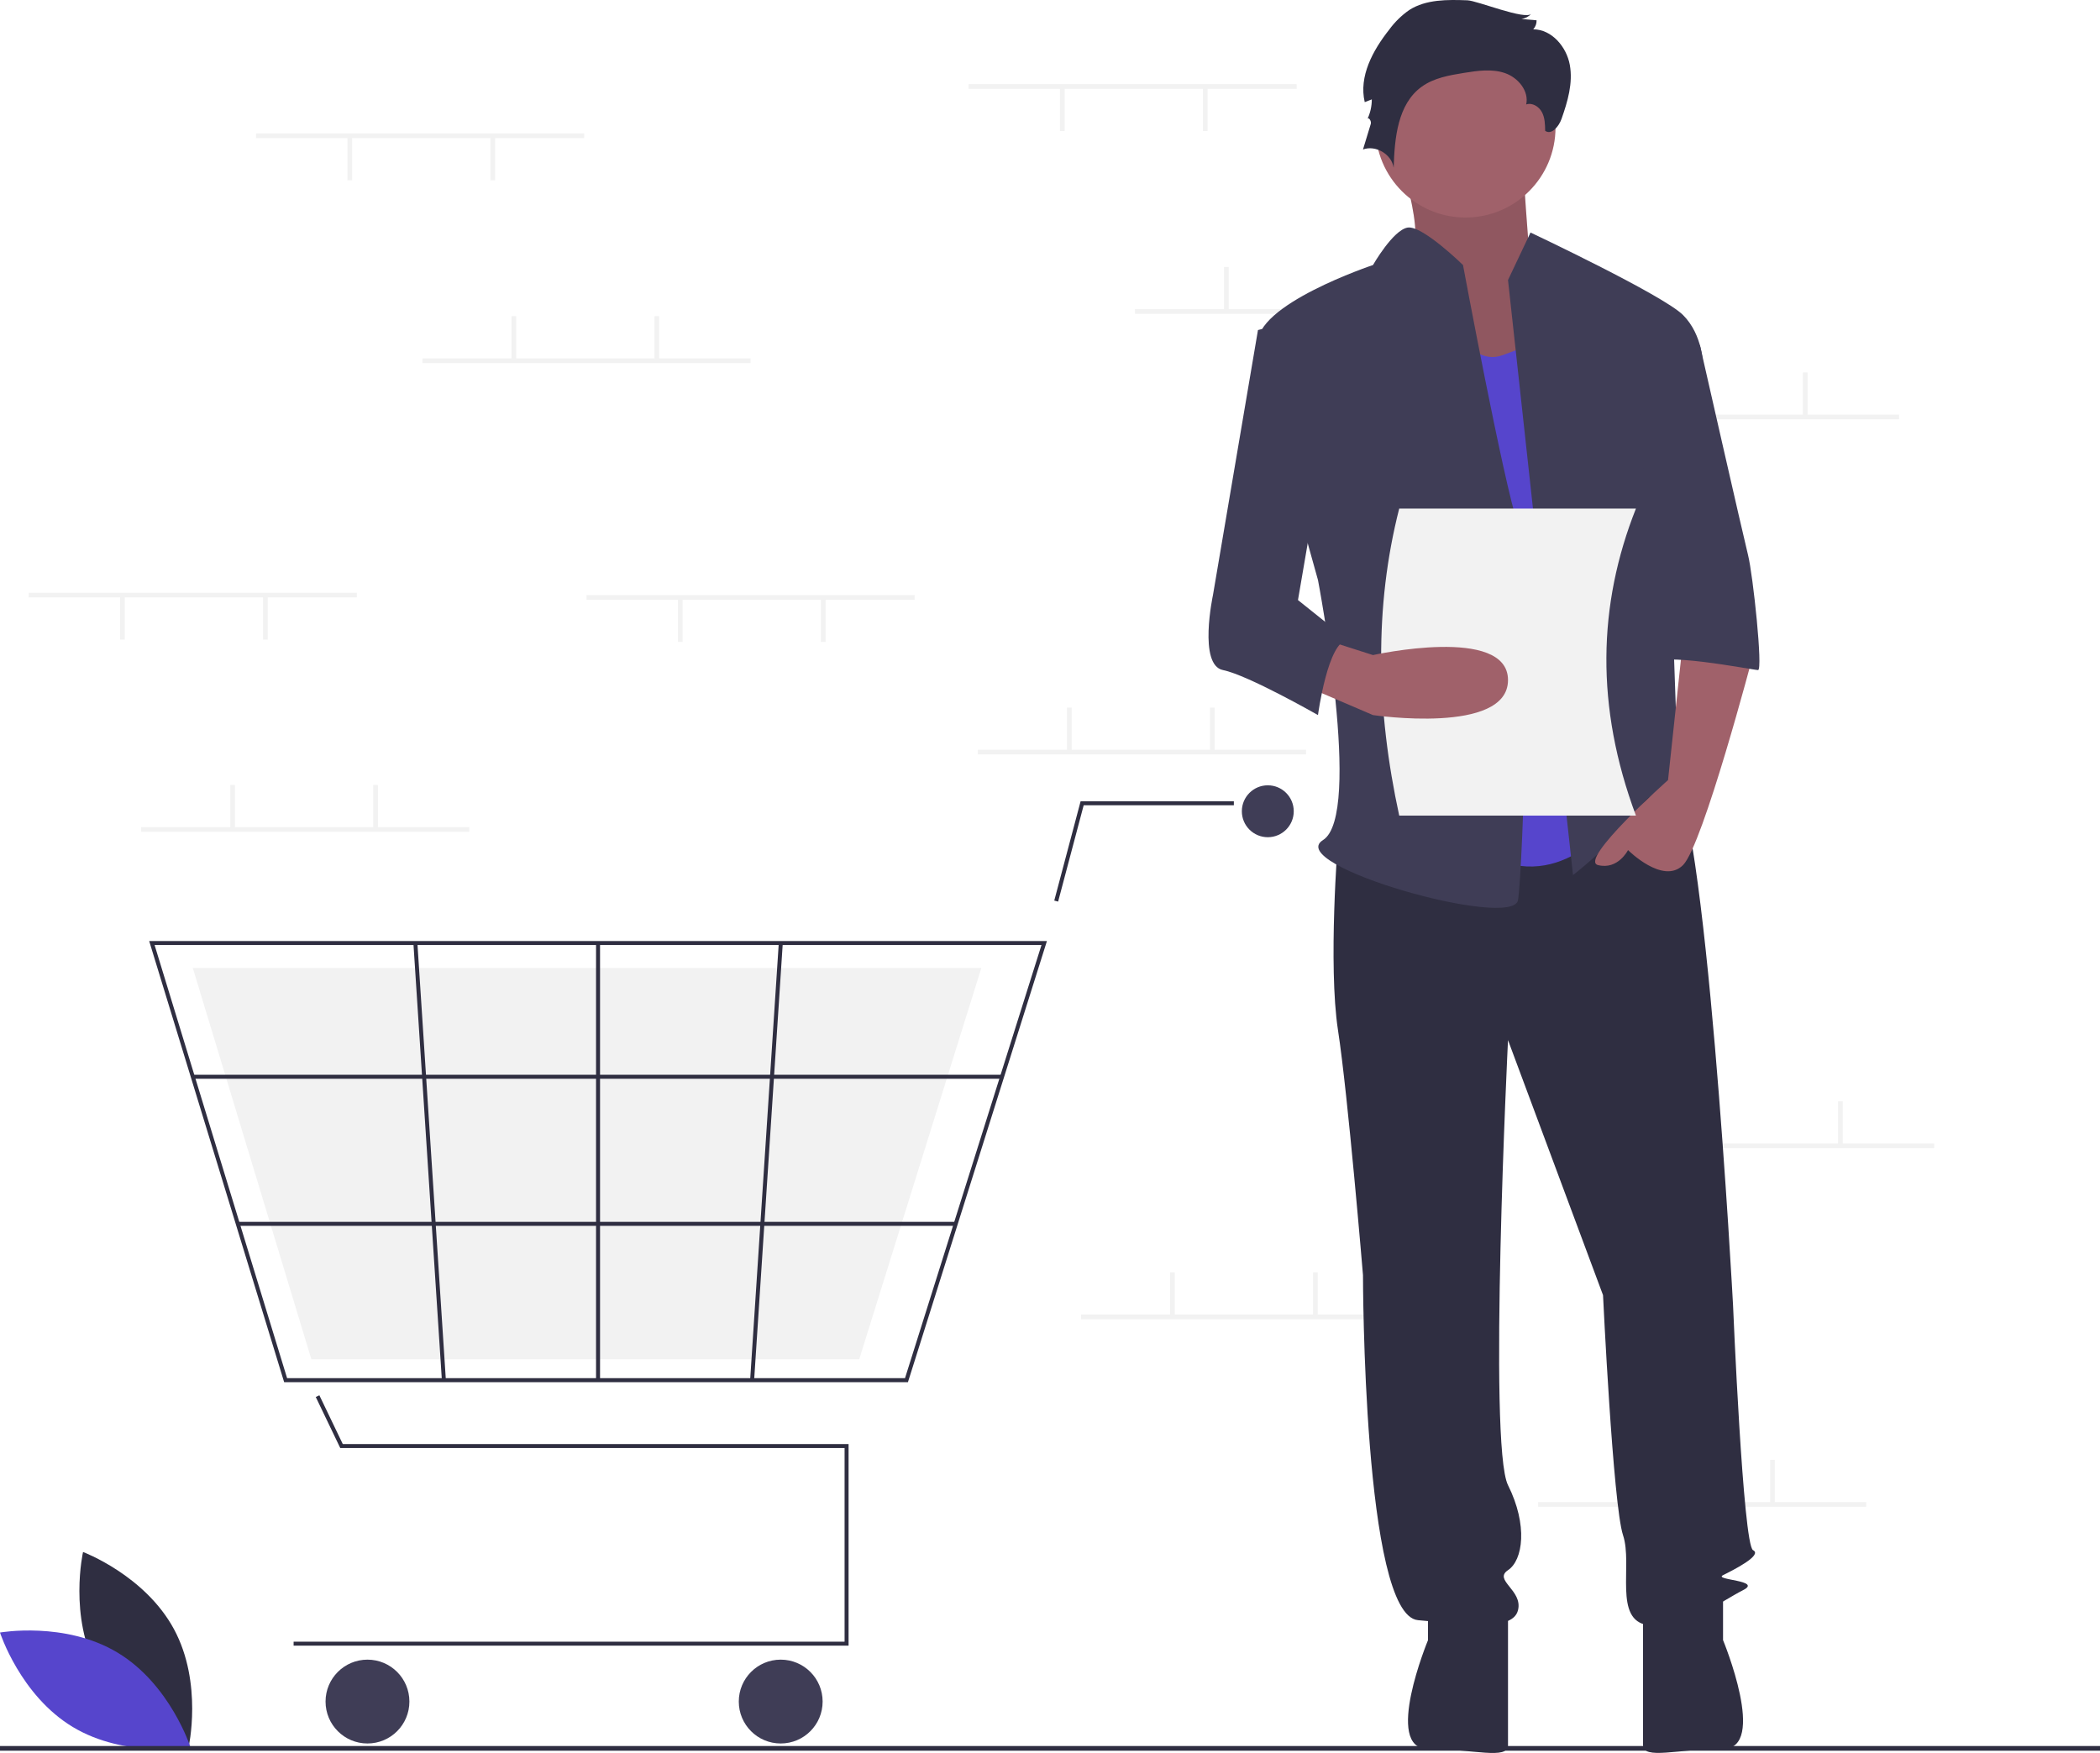
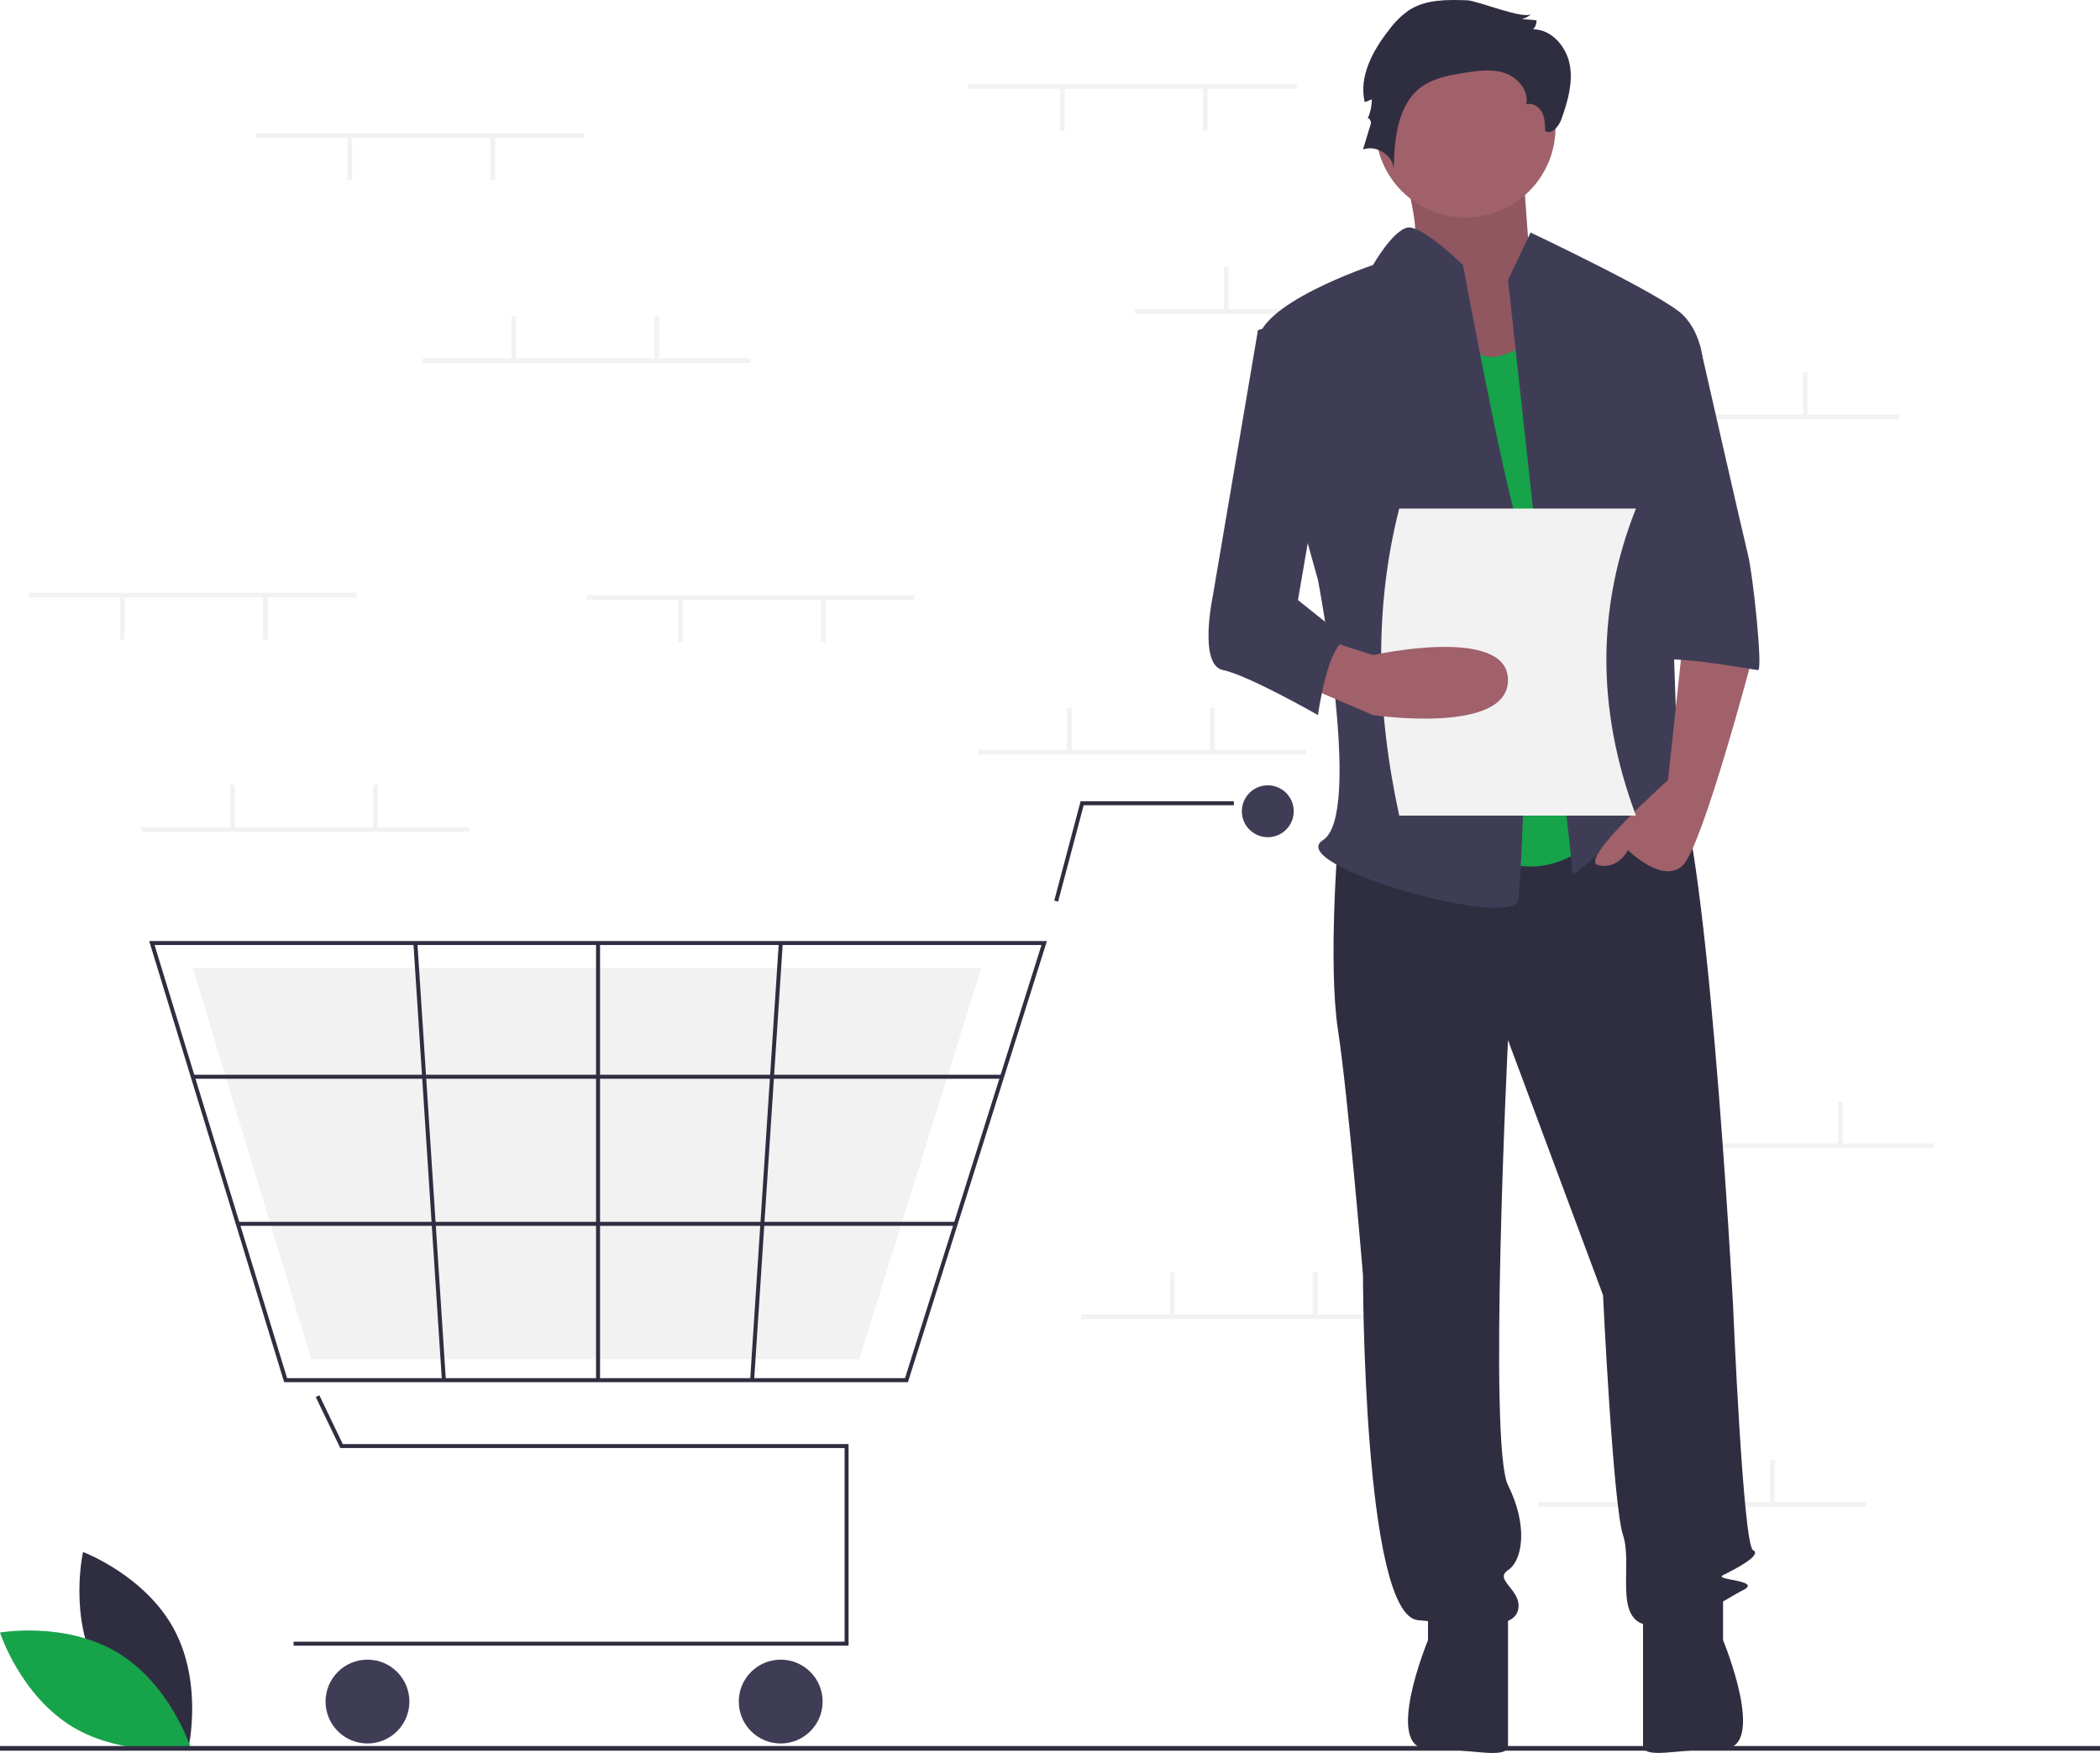
<svg xmlns="http://www.w3.org/2000/svg" width="896" height="747.971" viewBox="0 0 896 747.971" role="img" artist="Katerina Limpitsouni" source="https://undraw.co/">
  <path d="M193.634,788.752c12.428,23.049,38.806,32.944,38.806,32.944s6.227-27.475-6.201-50.524-38.806-32.944-38.806-32.944S181.206,765.703,193.634,788.752Z" transform="translate(-152 -76.01429)" fill="#2f2e41" />
-   <path d="M202.177,781.169c22.438,13.5,31.08,40.314,31.08,40.314s-27.738,4.927-50.177-8.573S152,772.596,152,772.596,179.738,767.67,202.177,781.169Z" transform="translate(-152 -76.01429)" fill="#5645cc" />
+   <path d="M202.177,781.169c22.438,13.5,31.08,40.314,31.08,40.314s-27.738,4.927-50.177-8.573S152,772.596,152,772.596,179.738,767.67,202.177,781.169Z" transform="translate(-152 -76.01429)" fill="#16a34a" />
  <rect x="413.248" y="35.908" width="140" height="2" fill="#f2f2f2" />
  <rect x="513.249" y="37.408" width="2" height="18.5" fill="#f2f2f2" />
  <rect x="452.248" y="37.408" width="2" height="18.5" fill="#f2f2f2" />
  <rect x="484.248" y="131.908" width="140" height="2" fill="#f2f2f2" />
  <rect x="522.249" y="113.908" width="2" height="18.5" fill="#f2f2f2" />
  <rect x="583.249" y="113.908" width="2" height="18.5" fill="#f2f2f2" />
  <rect x="670.249" y="176.908" width="140" height="2" fill="#f2f2f2" />
  <rect x="708.249" y="158.908" width="2" height="18.5" fill="#f2f2f2" />
  <rect x="769.249" y="158.908" width="2" height="18.5" fill="#f2f2f2" />
  <rect x="656.249" y="640.908" width="140" height="2" fill="#f2f2f2" />
  <rect x="694.249" y="622.908" width="2" height="18.5" fill="#f2f2f2" />
  <rect x="755.249" y="622.908" width="2" height="18.5" fill="#f2f2f2" />
  <rect x="417.248" y="319.908" width="140" height="2" fill="#f2f2f2" />
  <rect x="455.248" y="301.908" width="2" height="18.5" fill="#f2f2f2" />
  <rect x="516.249" y="301.908" width="2" height="18.5" fill="#f2f2f2" />
  <rect x="461.248" y="560.908" width="140" height="2" fill="#f2f2f2" />
  <rect x="499.248" y="542.908" width="2" height="18.5" fill="#f2f2f2" />
  <rect x="560.249" y="542.908" width="2" height="18.5" fill="#f2f2f2" />
  <rect x="685.249" y="487.908" width="140" height="2" fill="#f2f2f2" />
  <rect x="723.249" y="469.908" width="2" height="18.5" fill="#f2f2f2" />
  <rect x="784.249" y="469.908" width="2" height="18.5" fill="#f2f2f2" />
  <polygon points="362.06 702.184 125.274 702.184 125.274 700.481 360.356 700.481 360.356 617.861 145.18 617.861 134.727 596.084 136.263 595.347 146.252 616.157 362.06 616.157 362.06 702.184" fill="#2f2e41" />
  <circle cx="156.789" cy="726.033" r="17.887" fill="#3f3d56" />
  <circle cx="333.101" cy="726.033" r="17.887" fill="#3f3d56" />
  <circle cx="540.927" cy="346.153" r="11.073" fill="#3f3d56" />
  <path d="M539.385,665.767H273.237L215.648,477.531H598.693l-.349,1.108Zm-264.889-1.704H538.136l58.234-184.83H217.951Z" transform="translate(-152 -76.01429)" fill="#2f2e41" />
  <polygon points="366.61 579.958 132.842 579.958 82.26 413.015 418.701 413.015 418.395 413.998 366.61 579.958" fill="#f2f2f2" />
  <polygon points="451.465 384.7 449.818 384.263 461.059 341.894 526.448 341.894 526.448 343.598 462.37 343.598 451.465 384.7" fill="#2f2e41" />
  <rect x="82.258" y="458.584" width="345.293" height="1.704" fill="#2f2e41" />
  <rect x="101.459" y="521.344" width="306.319" height="1.704" fill="#2f2e41" />
  <rect x="254.314" y="402.368" width="1.704" height="186.533" fill="#2f2e41" />
  <rect x="385.557" y="570.797" width="186.929" height="1.704" transform="translate(-274.7392 936.235) rotate(-86.24919)" fill="#2f2e41" />
  <rect x="334.457" y="478.185" width="1.704" height="186.929" transform="translate(-188.4687 -52.99638) rotate(-3.729)" fill="#2f2e41" />
  <rect y="745" width="896" height="2" fill="#2f2e41" />
  <path d="M747.411,137.89s14.618,41.606,5.622,48.007S783.394,244.573,783.394,244.573l47.229-12.802-25.863-43.74s-3.373-43.74-3.373-50.141S747.411,137.89,747.411,137.89Z" transform="translate(-152 -76.01429)" fill="#a0616a" />
  <path d="M747.411,137.89s14.618,41.606,5.622,48.007S783.394,244.573,783.394,244.573l47.229-12.802-25.863-43.74s-3.373-43.74-3.373-50.141S747.411,137.89,747.411,137.89Z" transform="translate(-152 -76.01429)" opacity="0.1" />
  <path d="M722.874,434.468s-4.267,53.341,0,81.079,10.668,104.549,10.668,104.549,0,145.089,23.47,147.222,40.539,4.267,42.673-4.267-10.668-12.802-4.267-17.069,8.535-19.203,0-36.272,0-189.895,0-189.895l40.539,108.816s4.267,89.614,8.535,102.415-4.267,36.272,10.668,38.406,32.005-10.668,40.539-14.936-12.802-4.267-8.535-6.401,17.069-8.535,12.802-10.668-8.535-104.549-8.535-104.549S879.697,414.199,864.762,405.664s-24.537,6.166-24.537,6.166Z" transform="translate(-152 -76.01429)" fill="#2f2e41" />
  <path d="M761.279,758.784v17.069s-19.203,46.399,0,46.399,34.138,4.808,34.138-1.593V763.051Z" transform="translate(-152 -76.01429)" fill="#2f2e41" />
  <path d="M887.165,758.754v17.069s19.203,46.399,0,46.399-34.138,4.808-34.138-1.593V763.021Z" transform="translate(-152 -76.01429)" fill="#2f2e41" />
  <circle cx="625.282" cy="54.408" r="38.406" fill="#a0616a" />
-   <path d="M765.547,201.9s10.668,32.005,27.738,25.604l17.069-6.401L840.225,425.934s-23.47,34.138-57.609,12.802S765.547,201.9,765.547,201.9Z" transform="translate(-152 -76.01429)" fill="#5645cc" />
+   <path d="M765.547,201.9s10.668,32.005,27.738,25.604l17.069-6.401L840.225,425.934s-23.47,34.138-57.609,12.802S765.547,201.9,765.547,201.9Z" transform="translate(-152 -76.01429)" fill="#16a34a" />
  <path d="M795.418,195.499l9.601-20.27s56.542,26.671,65.076,35.205,8.535,21.337,8.535,21.337l-14.936,53.341s4.267,117.351,4.267,121.618,14.936,27.738,4.267,19.203-12.802-17.069-21.337-4.267-27.738,27.738-27.738,27.738Z" transform="translate(-152 -76.01429)" fill="#3f3d56" />
  <path d="M870.096,349.122l-6.401,59.742s-38.406,34.138-29.871,36.272,12.802-6.401,12.802-6.401,14.936,14.936,23.47,6.401S899.967,355.523,899.967,355.523Z" transform="translate(-152 -76.01429)" fill="#a0616a" />
  <path d="M778.1,76.144c-8.514-.304-17.625-.455-24.804,4.133a36.313,36.313,0,0,0-8.572,8.392c-6.992,8.838-13.033,19.959-10.436,30.925l3.016-1.176a19.751,19.751,0,0,1-1.905,8.463c.425-1.235,1.847.762,1.466,2.011L733.543,139.792c5.462-2.002,12.257,2.052,13.088,7.81.38-12.661,1.693-27.18,11.964-34.593,5.18-3.739,11.735-4.88,18.042-5.894,5.818-.935,11.918-1.827,17.491.089s10.319,7.615,9.055,13.371c2.57-.885,5.444.906,6.713,3.309s1.337,5.237,1.375,7.955c2.739,1.936,5.856-1.908,6.973-5.071,2.62-7.424,4.949-15.327,3.538-23.073s-7.723-15.148-15.596-15.174a5.467,5.467,0,0,0,1.422-3.849l-6.489-.548a7.172,7.172,0,0,0,4.286-2.26C802.798,84.731,782.313,76.295,778.1,76.144Z" transform="translate(-152 -76.01429)" fill="#2f2e41" />
  <path d="M776.215,189.098s-17.369-17.021-23.62-15.978S737.809,189.098,737.809,189.098s-51.208,17.069-49.074,34.138S714.339,323.518,714.339,323.518s19.203,100.282,2.134,110.95,81.079,38.406,83.213,25.604,6.401-140.821,0-160.024S776.215,189.098,776.215,189.098Z" transform="translate(-152 -76.01429)" fill="#3f3d56" />
  <path d="M850.893,223.236h26.383S895.7,304.315,897.833,312.85s6.401,49.074,4.267,49.074-44.807-8.535-44.807-2.134Z" transform="translate(-152 -76.01429)" fill="#3f3d56" />
  <path d="M850,424.014H749c-9.856-45.34-10.68-89.146,0-131H850C833.701,334.115,832.682,377.621,850,424.014Z" transform="translate(-152 -76.01429)" fill="#f2f2f2" />
  <path d="M707.938,368.325,737.809,381.127s57.609,8.535,57.609-14.936-57.609-10.668-57.609-10.668L718.605,349.383Z" transform="translate(-152 -76.01429)" fill="#a0616a" />
  <path d="M714.339,210.435l-25.604,6.401L669.532,329.919s-6.401,29.871,4.267,32.005S714.339,381.127,714.339,381.127s4.267-32.005,12.802-32.005L705.804,332.053,718.606,257.375Z" transform="translate(-152 -76.01429)" fill="#3f3d56" />
  <rect x="60.248" y="352.908" width="140" height="2" fill="#f2f2f2" />
  <rect x="98.249" y="334.908" width="2" height="18.5" fill="#f2f2f2" />
  <rect x="159.249" y="334.908" width="2" height="18.5" fill="#f2f2f2" />
  <rect x="109.249" y="56.908" width="140" height="2" fill="#f2f2f2" />
  <rect x="209.249" y="58.408" width="2" height="18.5" fill="#f2f2f2" />
  <rect x="148.249" y="58.408" width="2" height="18.5" fill="#f2f2f2" />
  <rect x="250.249" y="253.908" width="140" height="2" fill="#f2f2f2" />
  <rect x="350.248" y="255.408" width="2" height="18.5" fill="#f2f2f2" />
  <rect x="289.248" y="255.408" width="2" height="18.5" fill="#f2f2f2" />
  <rect x="12.248" y="252.908" width="140" height="2" fill="#f2f2f2" />
  <rect x="112.249" y="254.408" width="2" height="18.5" fill="#f2f2f2" />
  <rect x="51.248" y="254.408" width="2" height="18.5" fill="#f2f2f2" />
  <rect x="180.249" y="152.908" width="140" height="2" fill="#f2f2f2" />
  <rect x="218.249" y="134.908" width="2" height="18.5" fill="#f2f2f2" />
  <rect x="279.248" y="134.908" width="2" height="18.5" fill="#f2f2f2" />
</svg>
